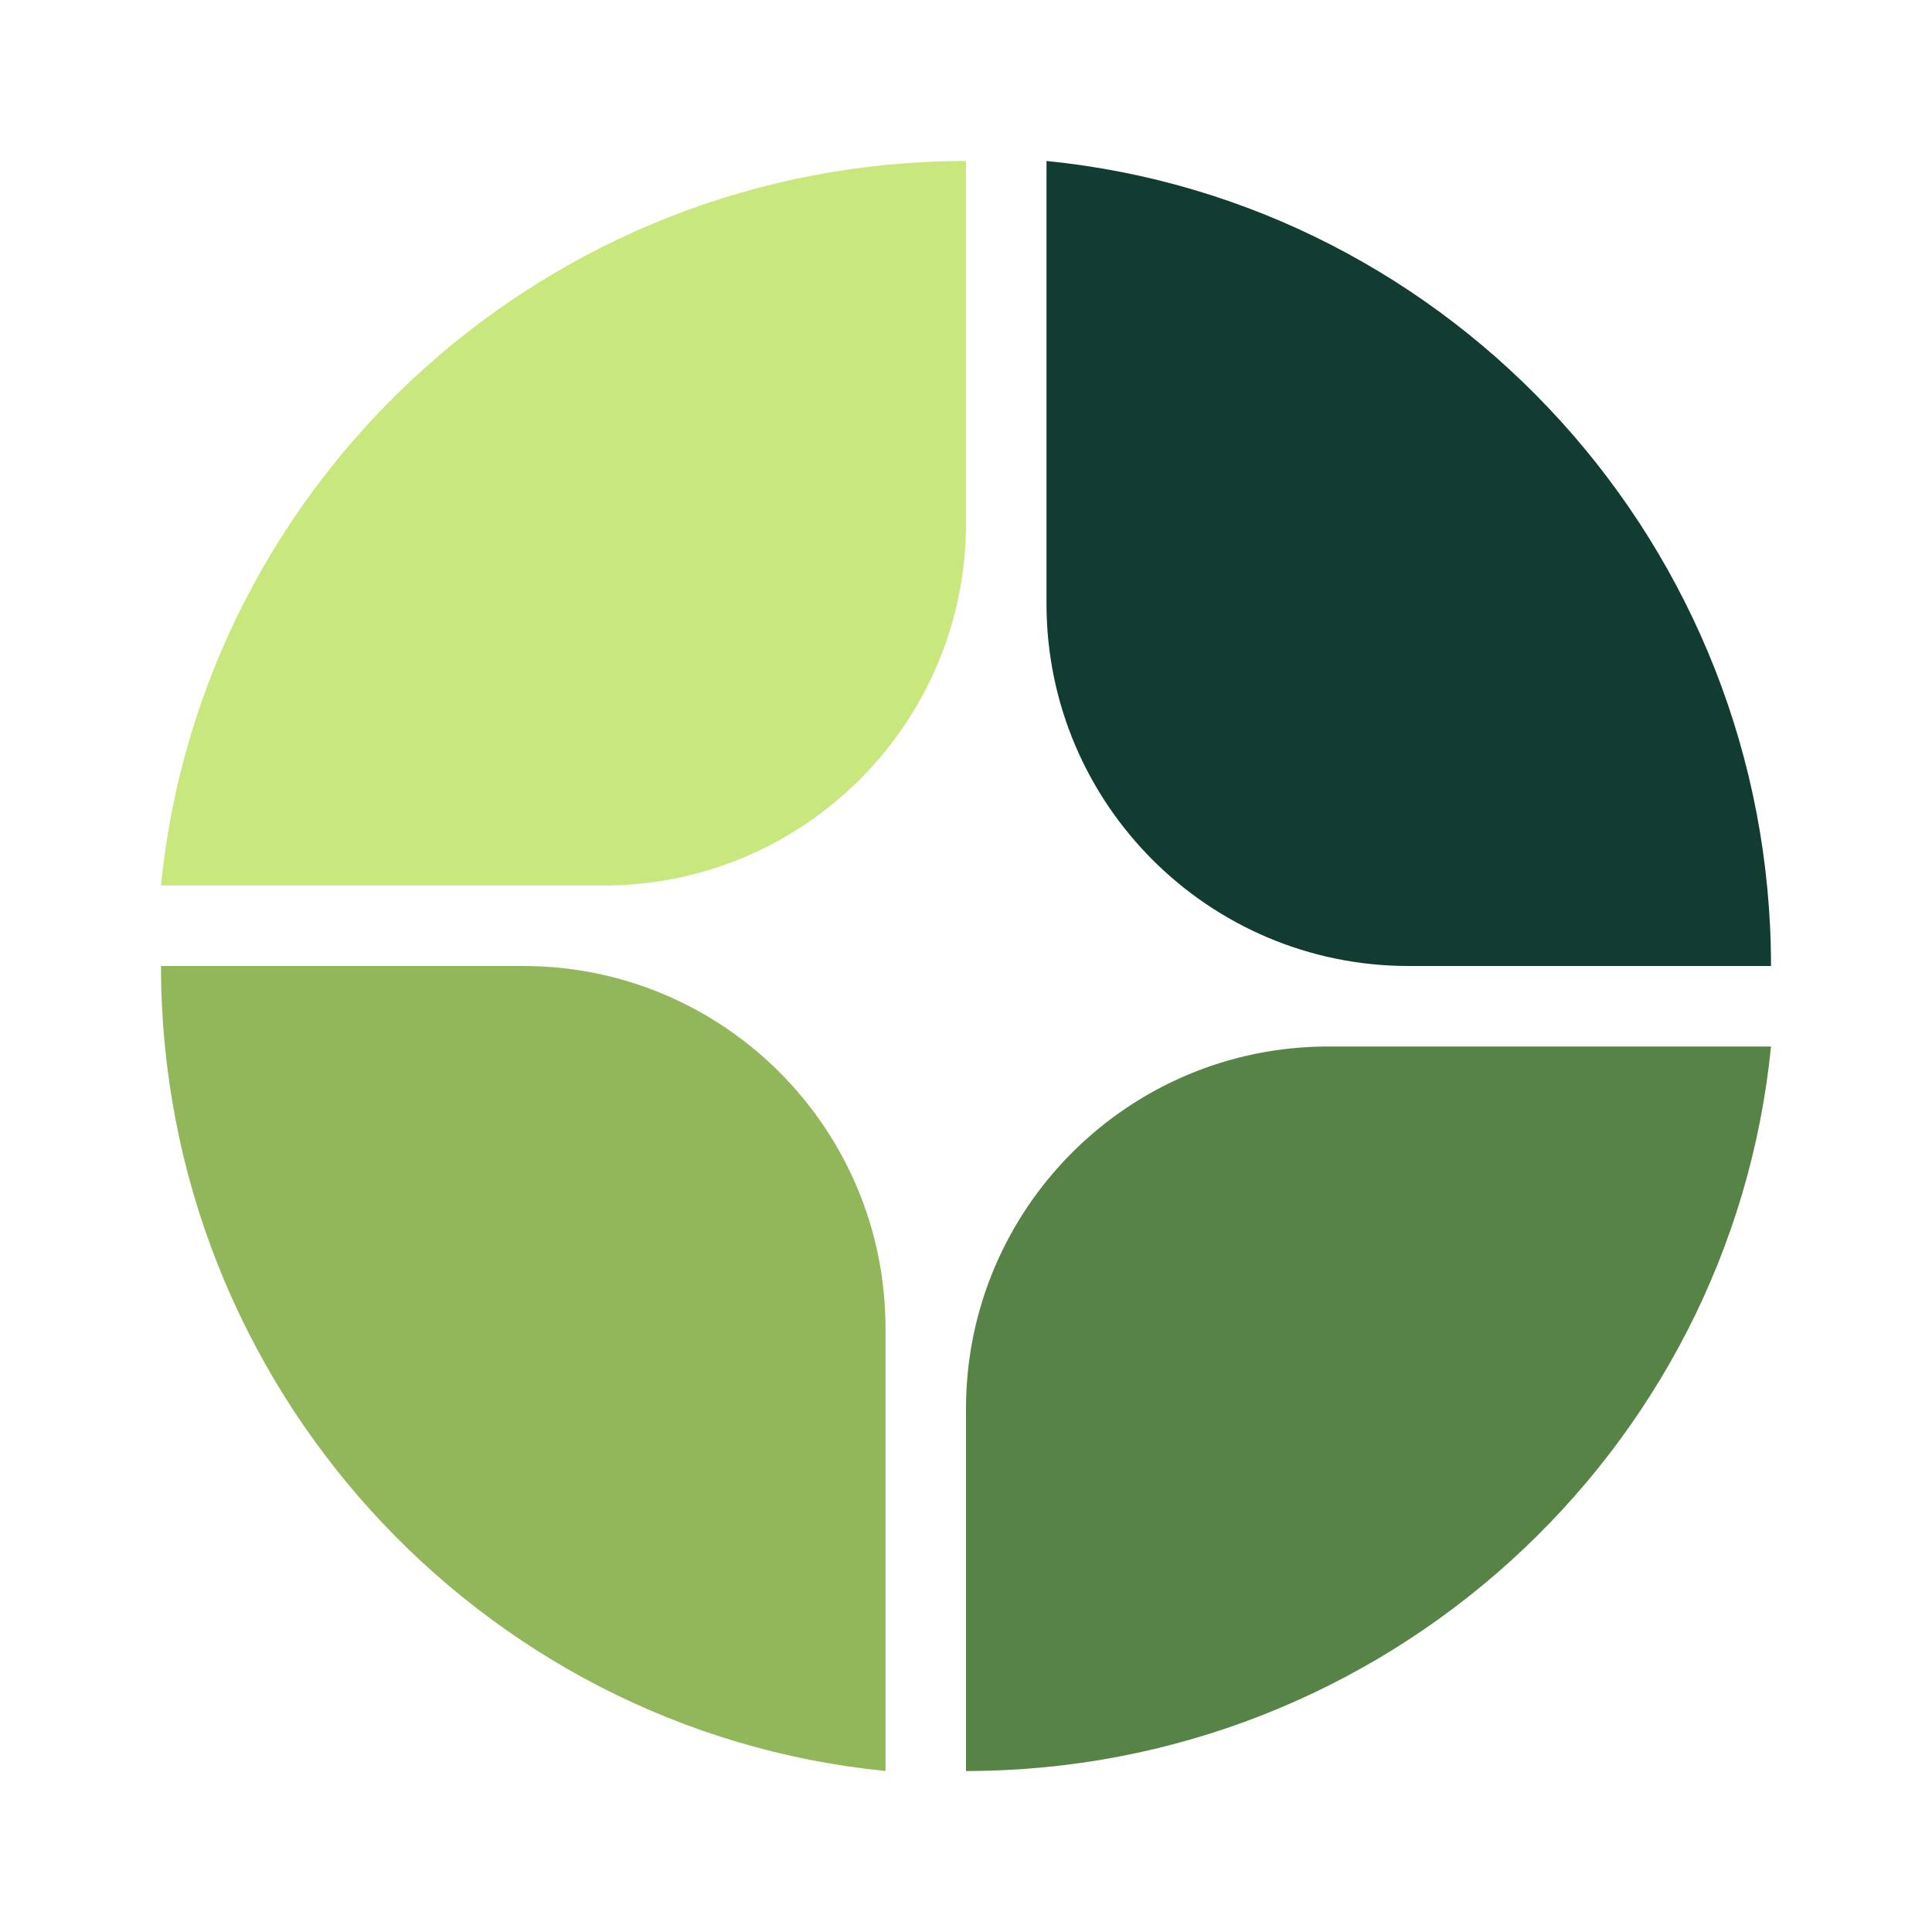
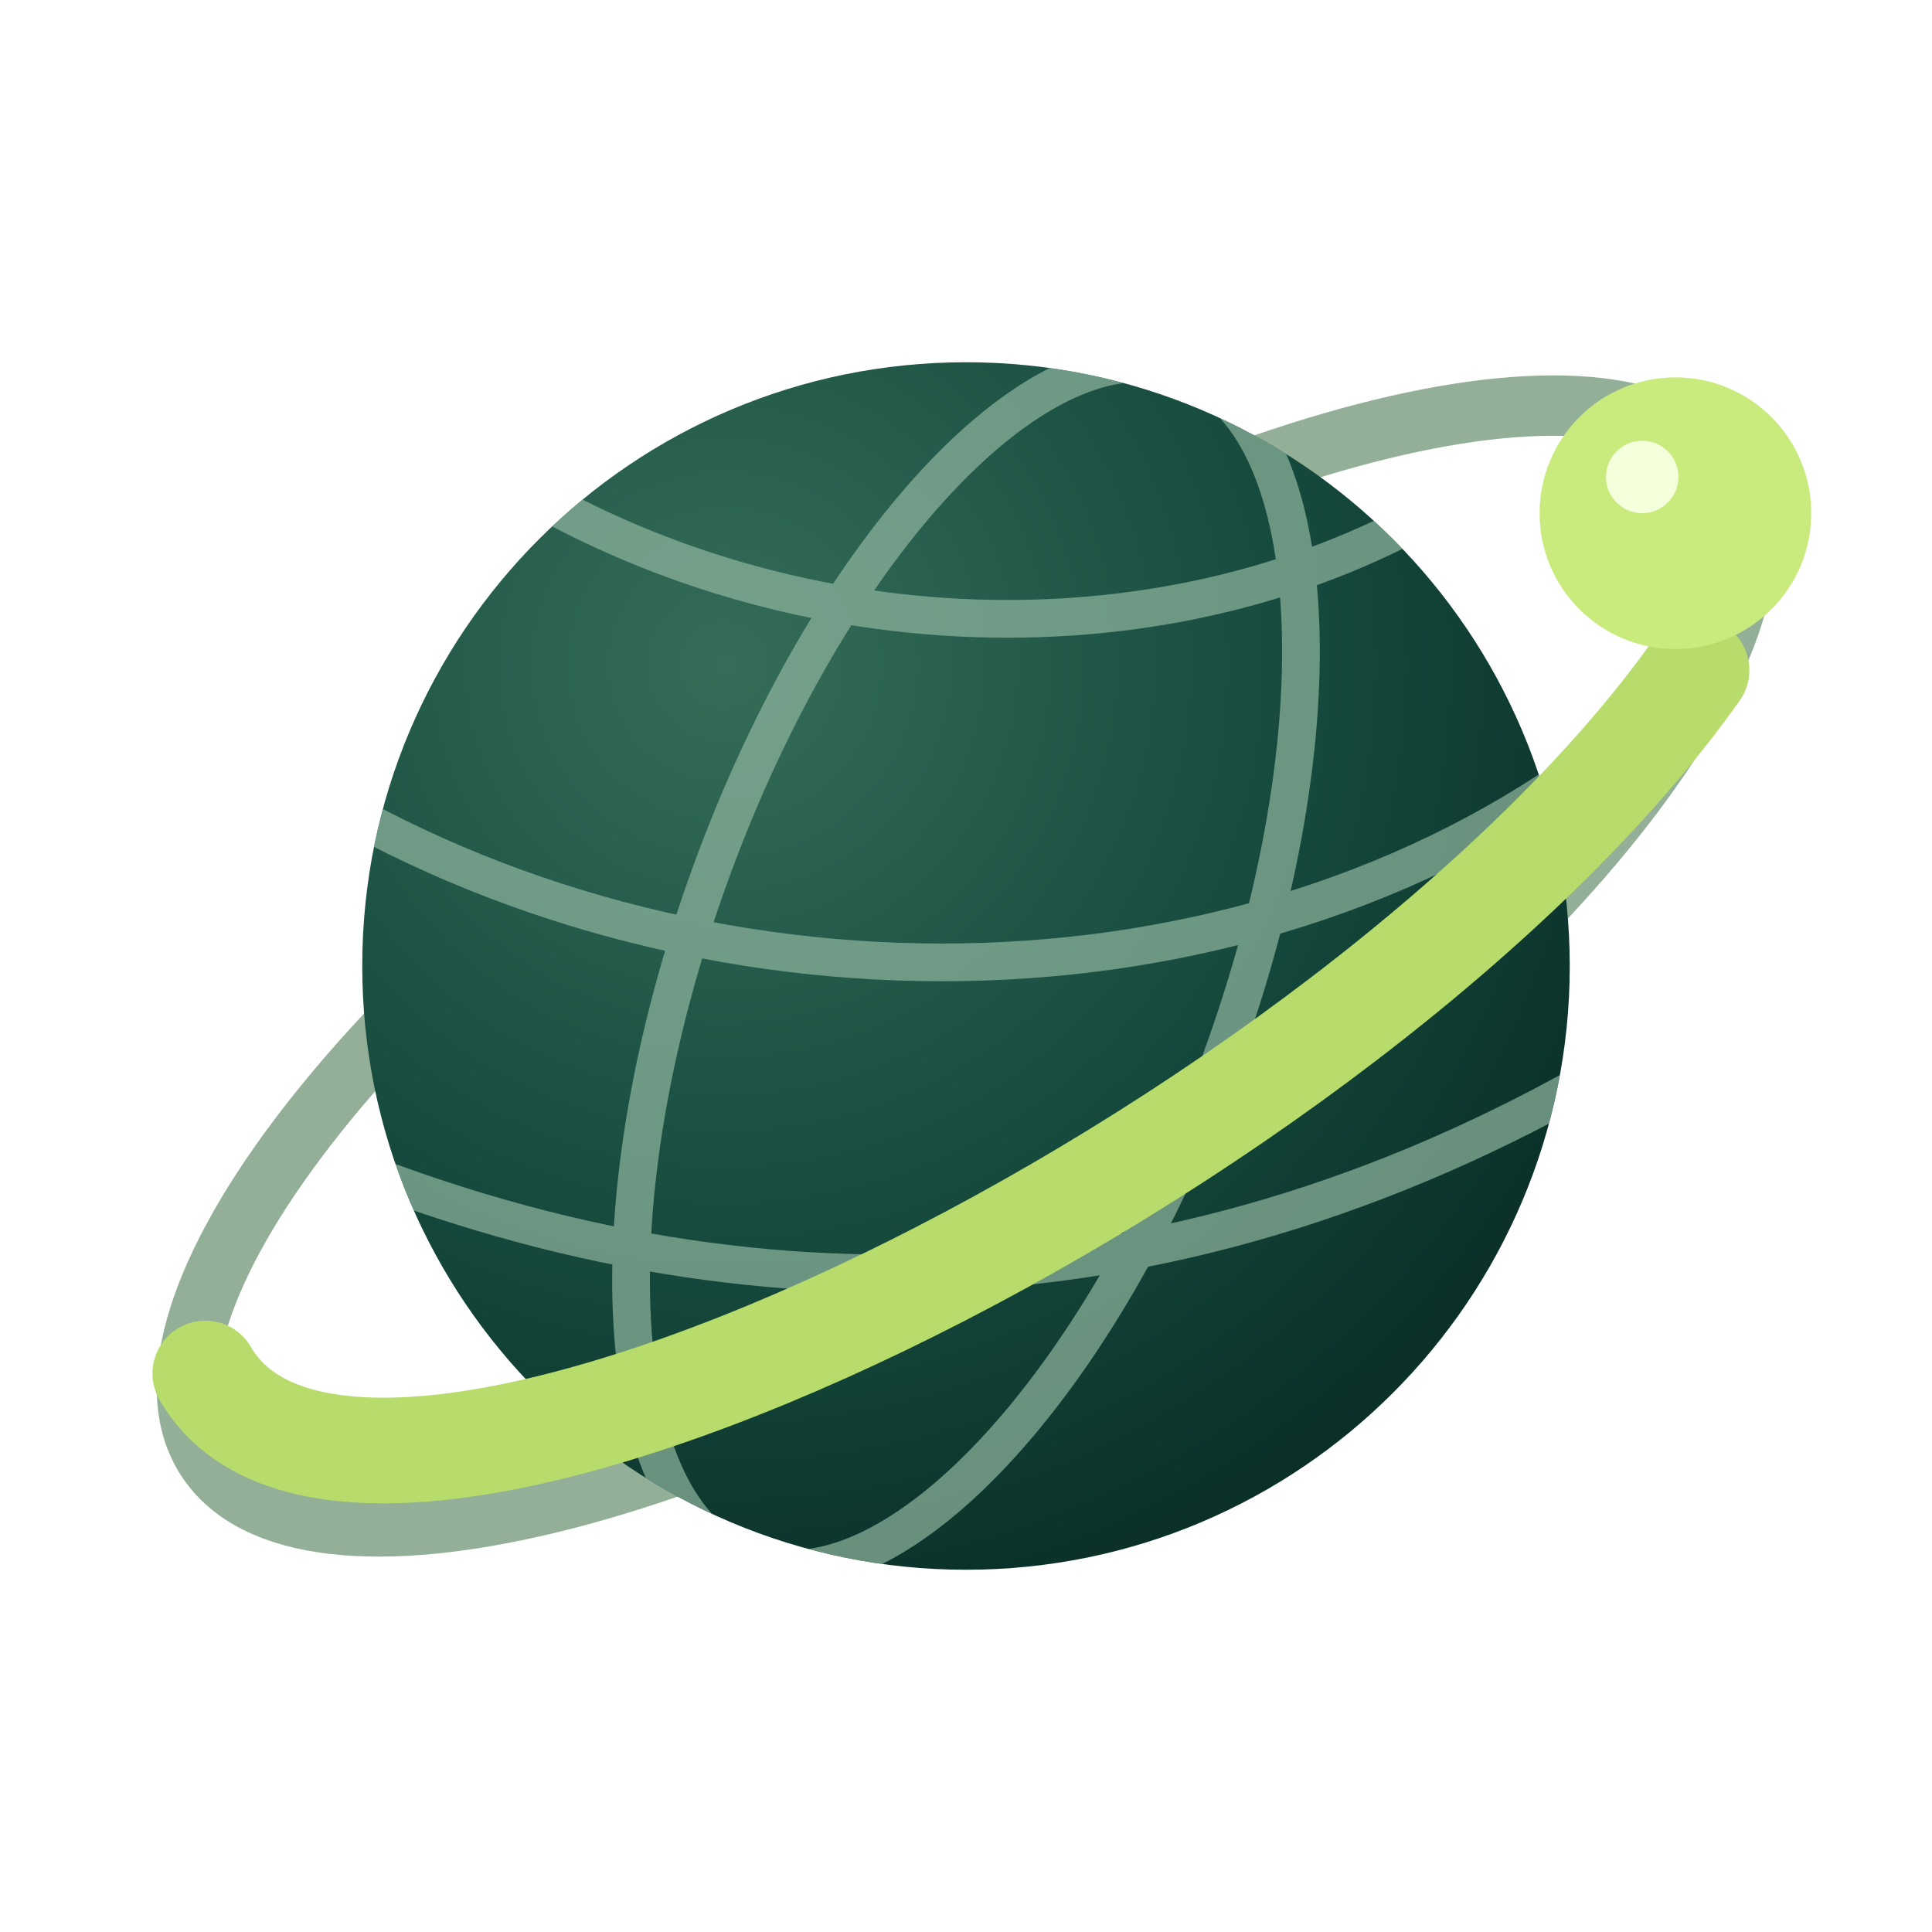
- <svg xmlns="http://www.w3.org/2000/svg" viewBox="0 0 48 48" role="img" aria-labelledby="title">
-   <path d="M26 4C36.1 5 44 13.6 44 24H35C30.03 24 26 19.97 26 15V4Z" fill="#123c32" transform="rotate(0 24 24)" />
-   <path d="M26 4C36.1 5 44 13.6 44 24H35C30.03 24 26 19.97 26 15V4Z" fill="#588347" transform="rotate(90 24 24)" />
-   <path d="M26 4C36.1 5 44 13.6 44 24H35C30.03 24 26 19.97 26 15V4Z" fill="#92b75b" transform="rotate(180 24 24)" />
-   <path d="M26 4C36.1 5 44 13.6 44 24H35C30.03 24 26 19.97 26 15V4Z" fill="#c8e77d" transform="rotate(270 24 24)" />
+ <svg xmlns="http://www.w3.org/2000/svg" viewBox="0 0 64 64" role="img" aria-label="Zikap orbital globe">
+   <defs>
+     <radialGradient id="sphere" cx="30%" cy="25%" r="85%">
+       <stop stop-color="#356d59" />
+       <stop offset=".55" stop-color="#164b3e" />
+       <stop offset="1" stop-color="#092d26" />
+     </radialGradient>
+     <clipPath id="sphereClip">
+       <circle cx="32" cy="32" r="20" />
+     </clipPath>
+   </defs>
+   <ellipse cx="32" cy="32" rx="30" ry="10.5" transform="rotate(-33 32 32)" fill="none" stroke="#93af97" stroke-width="2" />
+   <circle cx="32" cy="32" r="20" fill="url(#sphere)" />
+   <g clip-path="url(#sphereClip)" fill="none" stroke="#90b6a0" stroke-width="1.25" opacity=".7">
+     <ellipse cx="32" cy="32" rx="9" ry="21" transform="rotate(20 32 32)" />
+     <path d="M10 26C23 34 41 34 53 25M10 38C24 44 39 44 54 35M17 16C27 22 40 22 49 16" />
+   </g>
+   <path d="M6.8 45.5C12 54.5 45 38 56.2 22.2" fill="none" stroke="#b7dc6b" stroke-width="3.5" stroke-linecap="round" />
+   <circle cx="55.5" cy="17" r="4.5" fill="#c9eb7e" />
+   <circle cx="54.4" cy="15.8" r="1.2" fill="#f4ffdc" />
</svg>
